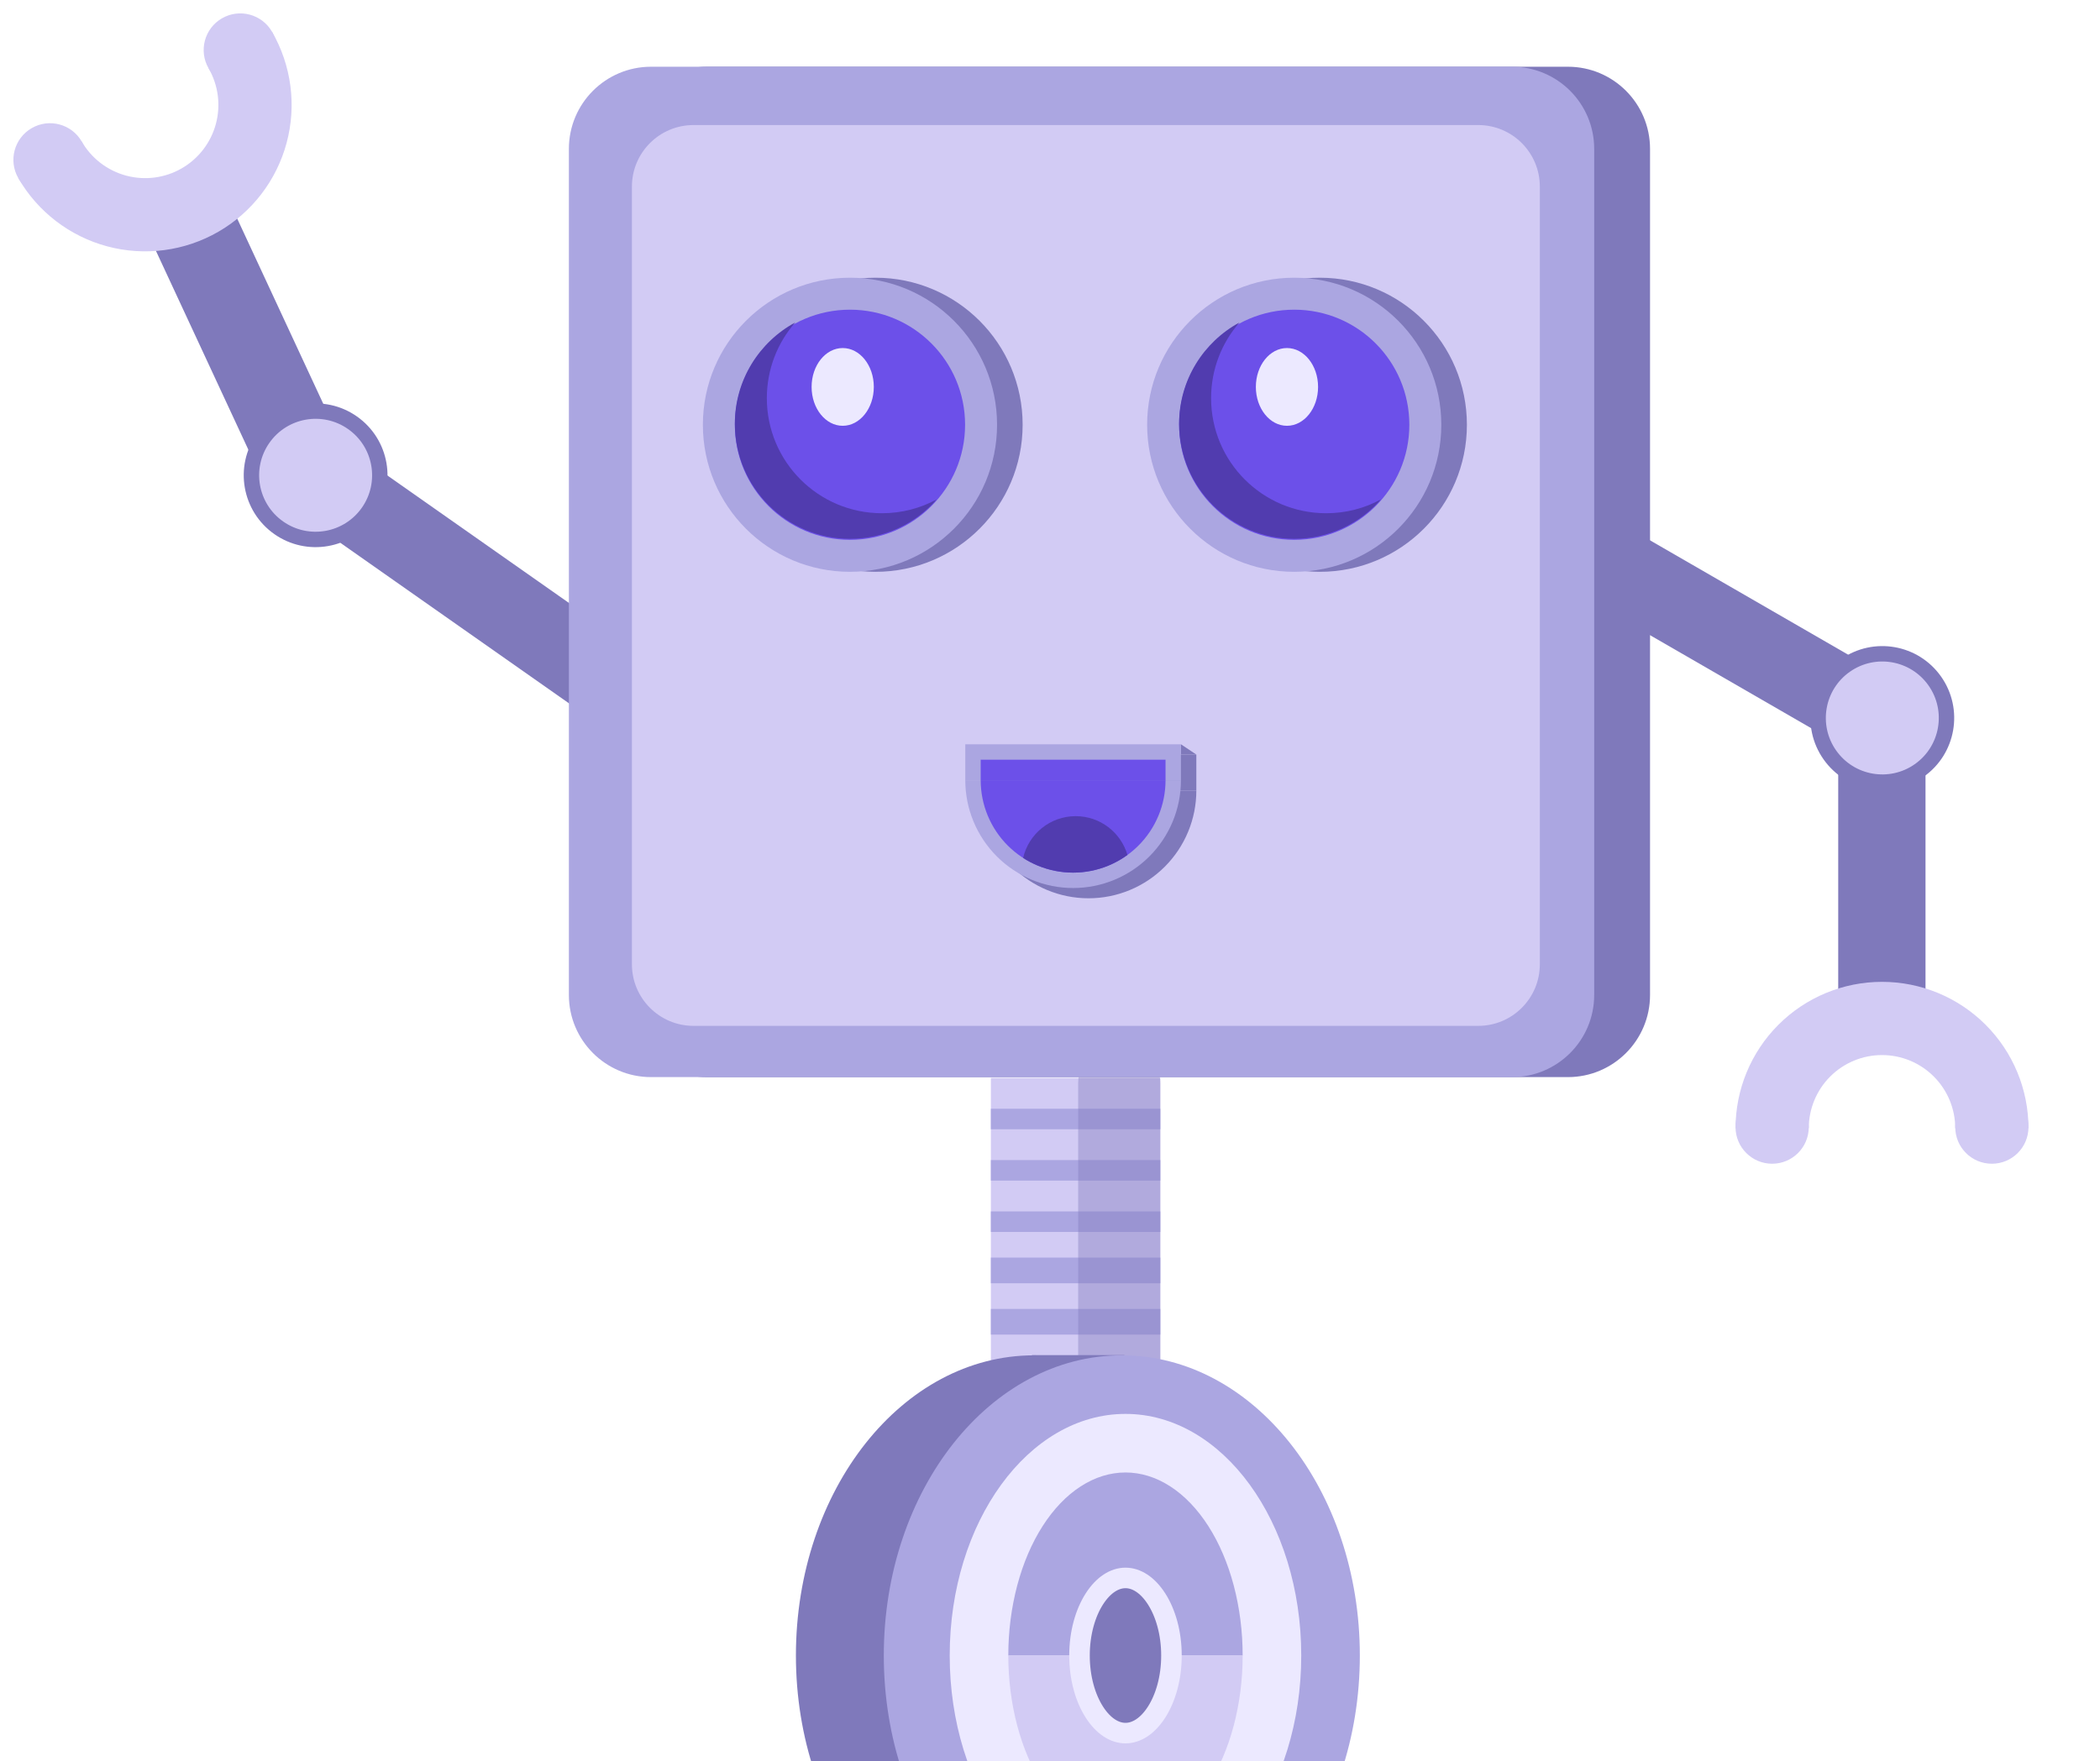
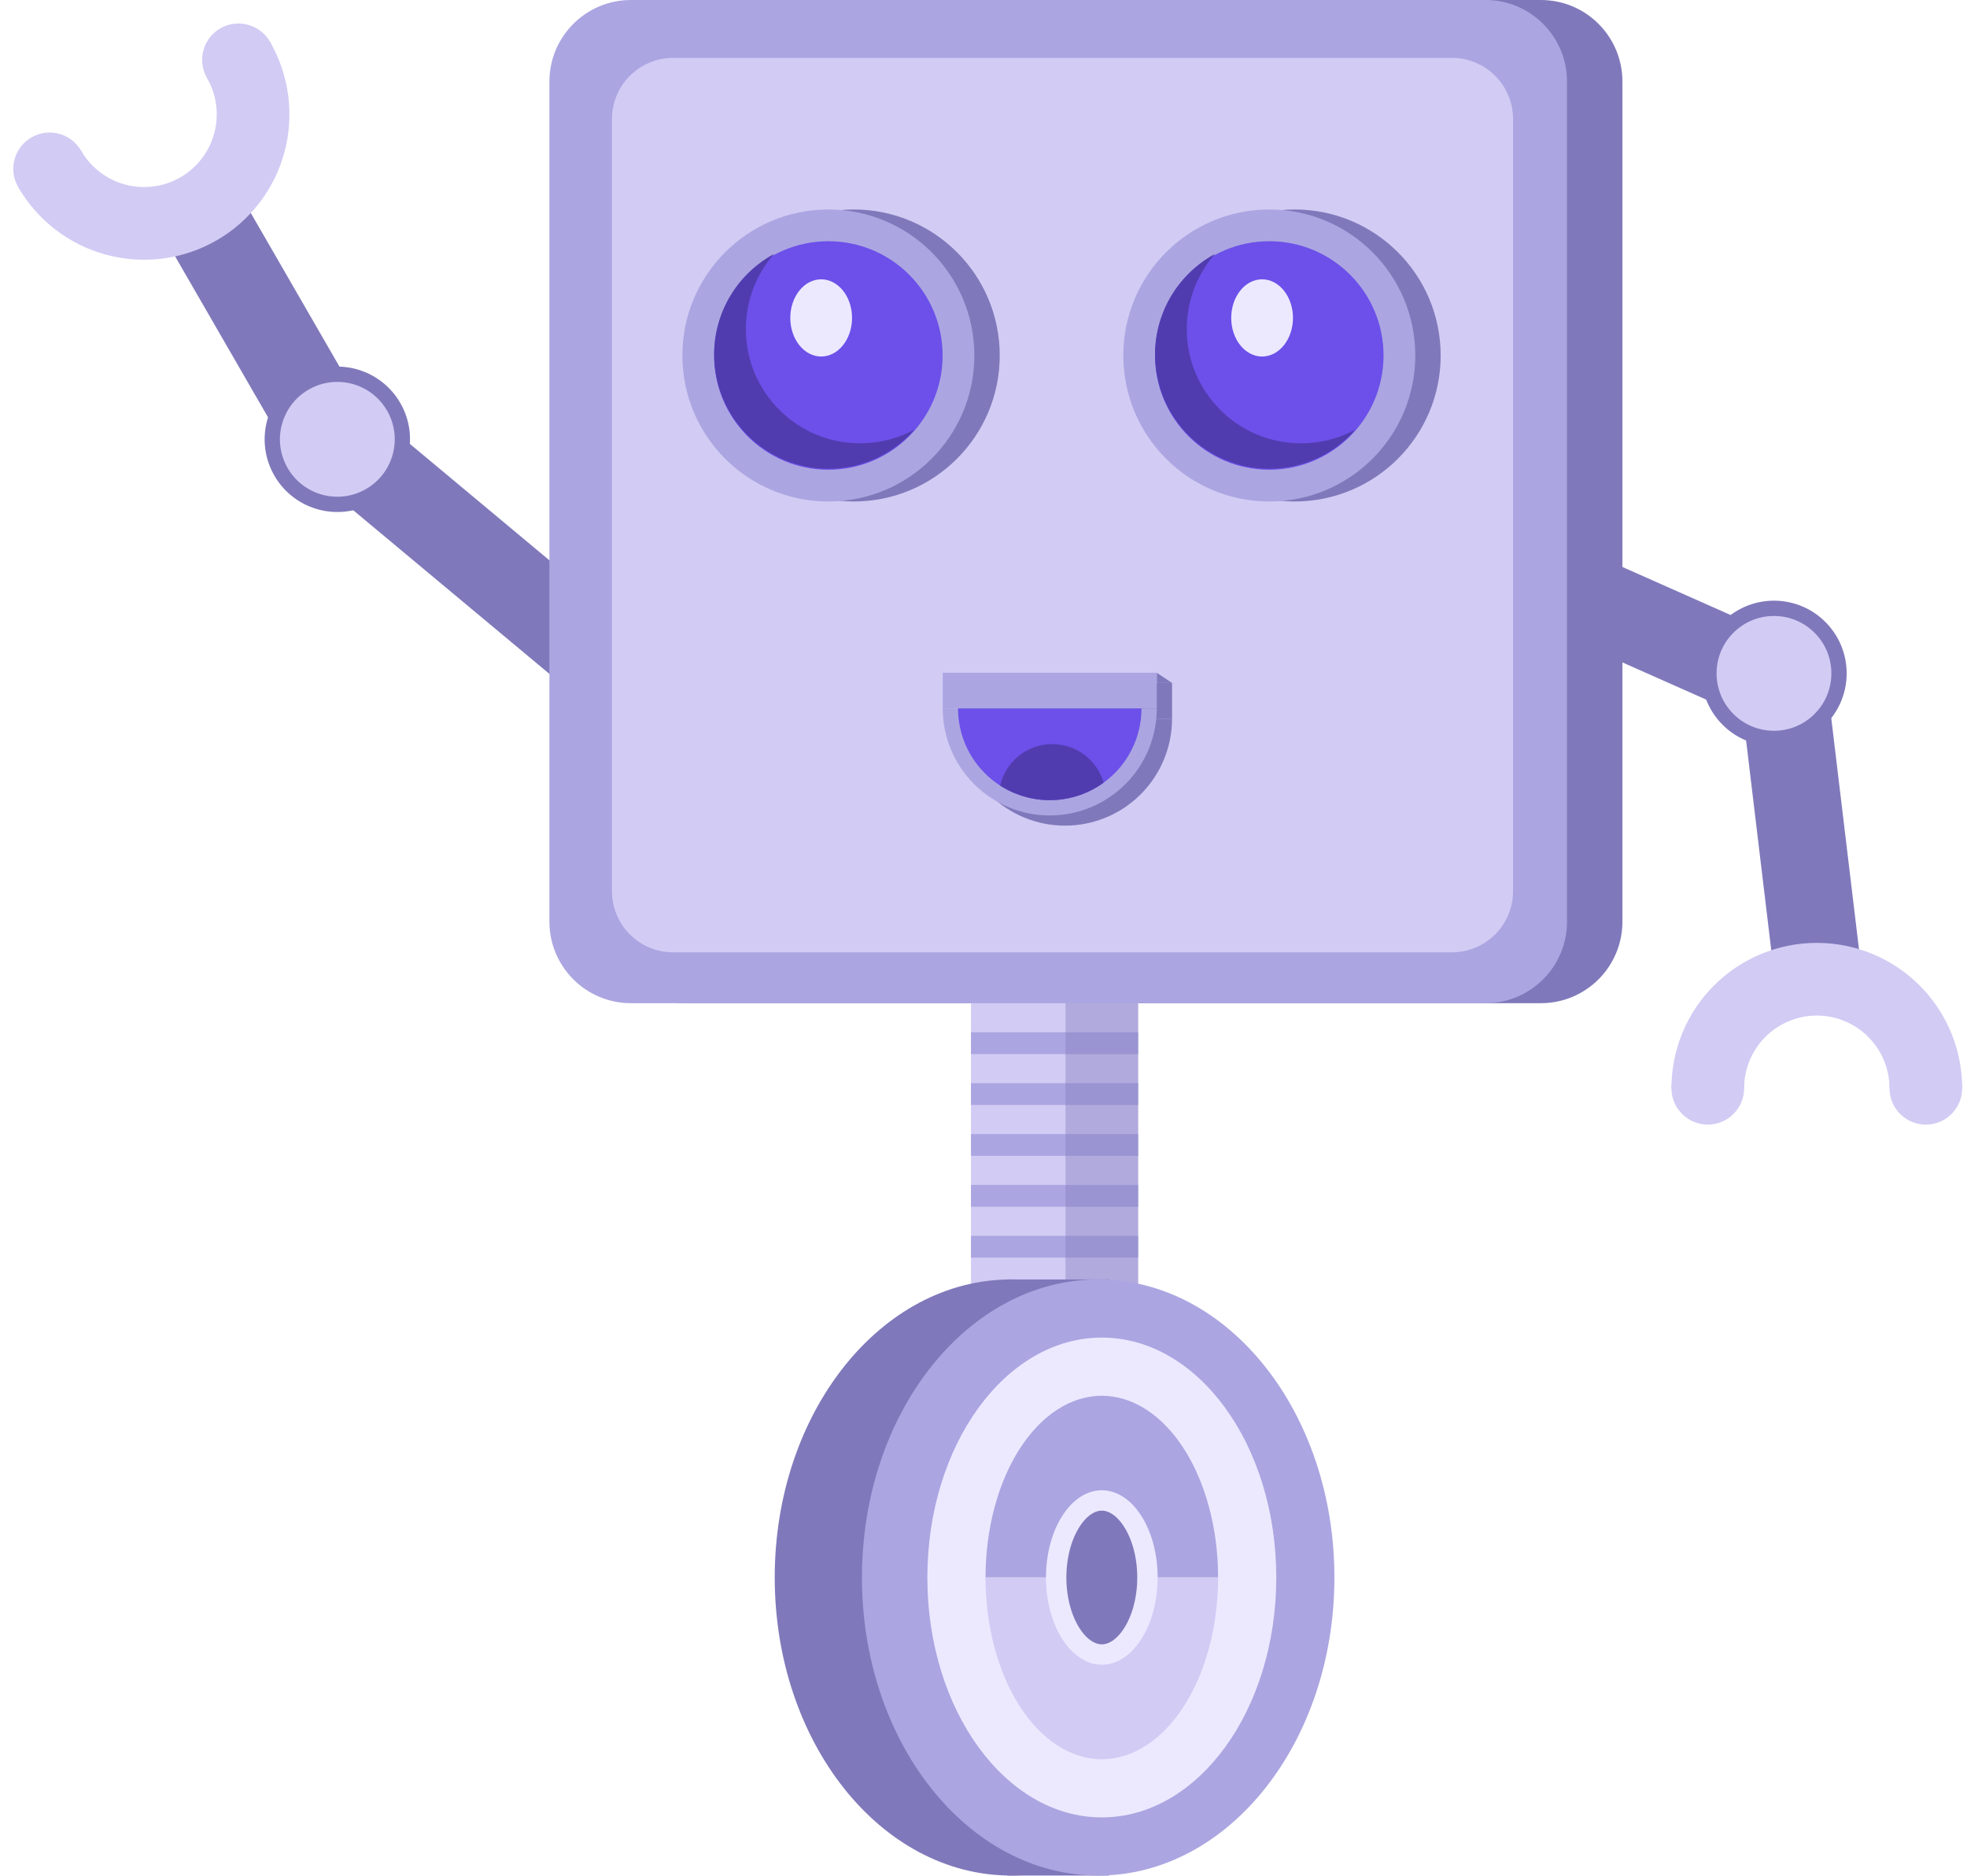
- <svg xmlns="http://www.w3.org/2000/svg" width="409" height="343" viewBox="0 0 409 343" fill="none">
-   <rect x="59.523" y="81.446" width="80" height="16" transform="rotate(35.0787 59.5225 81.4461)" fill="#7F79BB" />
-   <rect x="55.486" y="102.923" width="64" height="17" transform="rotate(-114.921 55.4863 102.923)" fill="#7F79BB" />
-   <circle cx="61.472" cy="92.591" r="12.5" transform="rotate(35.0787 61.4718 92.5906)" fill="#D2CBF4" stroke="#7F79BB" stroke-width="3" />
-   <rect width="80" height="16" transform="matrix(-0.866025 -0.5 -0.5 0.866025 378.543 138.278)" fill="#7F79BB" />
-   <rect width="64" height="17" transform="matrix(-4.87782e-08 -1 -1 4.87782e-08 375.016 198.352)" fill="#7F79BB" />
-   <circle r="12.5" transform="matrix(-0.818363 0.574702 0.574702 0.818363 366.604 139.87)" fill="#D2CBF4" stroke="#7F79BB" stroke-width="3" />
-   <rect x="225.985" y="210" width="58" height="33" transform="rotate(90 225.985 210)" fill="#D2CBF4" />
-   <rect x="225.985" y="226" width="4" height="33" transform="rotate(90 225.985 226)" fill="#ABA6E1" />
-   <rect x="225.985" y="236" width="4" height="33" transform="rotate(90 225.985 236)" fill="#ABA6E1" />
-   <rect x="225.985" y="245" width="5" height="33" transform="rotate(90 225.985 245)" fill="#ABA6E1" />
-   <rect x="225.985" y="255" width="5" height="33" transform="rotate(90 225.985 255)" fill="#ABA6E1" />
-   <rect x="225.985" y="216" width="4" height="33" transform="rotate(90 225.985 216)" fill="#ABA6E1" />
-   <rect opacity="0.4" x="225.985" y="203" width="77" height="16" rx="8" transform="rotate(90 225.985 203)" fill="#7F79BB" />
-   <rect x="121.675" y="13" width="199.69" height="196.837" rx="16" fill="#7F79BB" />
-   <rect x="110.798" y="13" width="199.69" height="196.837" rx="16" fill="#ABA6E1" />
-   <rect x="123.073" y="24.361" width="176.829" height="175.492" rx="12" fill="#D2CBF4" />
-   <path d="M230 147H233L230 145V147Z" fill="#7F79BB" />
-   <path d="M191.002 154C191.002 159.57 193.214 164.911 197.153 168.849C201.091 172.788 206.432 175 212.002 175C217.571 175 222.913 172.788 226.851 168.849C230.789 164.911 233.002 159.57 233.002 154L212.002 154L191.002 154Z" fill="#7F79BB" />
-   <rect x="191" y="147" width="42" height="7" fill="#7F79BB" />
-   <path d="M188.002 152C188.002 154.758 188.545 157.489 189.6 160.036C190.656 162.584 192.203 164.899 194.153 166.849C196.103 168.799 198.418 170.346 200.966 171.401C203.513 172.457 206.244 173 209.002 173C211.76 173 214.49 172.457 217.038 171.401C219.586 170.346 221.901 168.799 223.851 166.849C225.801 164.899 227.348 162.584 228.403 160.036C229.459 157.489 230.002 154.758 230.002 152H209.002L188.002 152Z" fill="#ABA6E1" />
-   <rect x="188" y="145" width="42" height="7" fill="#ABA6E1" />
-   <path d="M191.002 152C191.002 154.364 191.468 156.704 192.372 158.888C193.277 161.072 194.603 163.056 196.274 164.728C197.945 166.399 199.93 167.725 202.114 168.63C204.298 169.534 206.638 170 209.002 170C211.366 170 213.706 169.534 215.89 168.63C218.074 167.725 220.058 166.399 221.73 164.728C223.401 163.056 224.727 161.072 225.632 158.888C226.536 156.704 227.002 154.364 227.002 152H209.002L191.002 152Z" fill="#6C50E9" />
-   <rect x="191" y="148" width="36" height="4" fill="#6C50E9" />
-   <path fill-rule="evenodd" clip-rule="evenodd" d="M219.583 166.56C218.312 162.192 214.279 159 209.501 159C204.513 159 200.337 162.478 199.267 167.141C200.167 167.72 201.119 168.218 202.112 168.63C204.296 169.534 206.637 170 209.001 170C211.364 170 213.705 169.534 215.889 168.63C217.201 168.087 218.44 167.391 219.583 166.56Z" fill="#513CAF" />
-   <circle cx="257.049" cy="82.75" r="28.647" fill="#7F79BB" />
-   <circle cx="252.066" cy="82.75" r="28.647" fill="#ABA6E1" />
-   <circle cx="252.066" cy="82.75" r="22.42" fill="#6C50E9" />
-   <ellipse cx="250.652" cy="75.377" rx="6.059" ry="7.574" fill="#ECE9FF" />
-   <path fill-rule="evenodd" clip-rule="evenodd" d="M268.955 97.293C265.785 99.011 262.153 99.986 258.294 99.986C245.912 99.986 235.874 89.948 235.874 77.566C235.874 71.921 237.961 66.763 241.405 62.821C234.402 66.614 229.646 74.026 229.646 82.549C229.646 94.931 239.684 104.968 252.066 104.968C258.803 104.968 264.846 101.997 268.955 97.293Z" fill="#513CAF" />
-   <circle cx="170.524" cy="82.75" r="28.647" fill="#7F79BB" />
-   <circle cx="165.542" cy="82.75" r="28.647" fill="#ABA6E1" />
-   <circle cx="165.542" cy="82.75" r="22.42" fill="#6C50E9" />
-   <ellipse cx="164.128" cy="75.377" rx="6.059" ry="7.574" fill="#ECE9FF" />
-   <path fill-rule="evenodd" clip-rule="evenodd" d="M182.431 97.293C179.26 99.011 175.629 99.986 171.77 99.986C159.387 99.986 149.35 89.948 149.35 77.566C149.35 71.921 151.436 66.763 154.88 62.821C147.878 66.614 143.122 74.026 143.122 82.549C143.122 94.931 153.16 104.968 165.542 104.968C172.278 104.968 178.321 101.997 182.431 97.293Z" fill="#513CAF" />
-   <rect x="200.984" y="264" width="18" height="117" fill="#7F79BB" />
-   <ellipse cx="201.371" cy="322.519" rx="46.357" ry="58.481" fill="#7F79BB" />
-   <ellipse cx="218.487" cy="322.519" rx="46.357" ry="58.481" fill="#ABA6E1" />
-   <ellipse cx="219.2" cy="322.519" rx="34.233" ry="47.07" fill="#ECE9FF" />
-   <path d="M242.022 322.519C242.022 317.837 241.432 313.2 240.285 308.873C239.138 304.547 237.457 300.616 235.338 297.305C233.219 293.993 230.703 291.367 227.934 289.575C225.165 287.783 222.198 286.86 219.201 286.86C216.204 286.86 213.236 287.783 210.467 289.575C207.698 291.367 205.182 293.993 203.063 297.305C200.944 300.616 199.263 304.547 198.116 308.873C196.969 313.2 196.379 317.837 196.379 322.519L219.201 322.519H242.022Z" fill="#ABA6E1" />
-   <path d="M196.379 322.519C196.379 327.202 196.969 331.839 198.116 336.166C199.263 340.492 200.944 344.423 203.063 347.734C205.183 351.045 207.698 353.672 210.467 355.464C213.236 357.256 216.204 358.178 219.201 358.178C222.198 358.178 225.165 357.256 227.934 355.464C230.703 353.672 233.219 351.045 235.338 347.734C237.457 344.423 239.138 340.492 240.285 336.166C241.432 331.839 242.022 327.202 242.022 322.519L219.201 322.519L196.379 322.519Z" fill="#D2CBF4" />
-   <path d="M228.155 322.52C228.155 326.922 227.009 330.815 225.262 333.544C223.501 336.297 221.31 337.636 219.201 337.636C217.091 337.636 214.9 336.297 213.139 333.544C211.392 330.815 210.246 326.922 210.246 322.52C210.246 318.117 211.392 314.224 213.139 311.495C214.9 308.742 217.091 307.403 219.201 307.403C221.31 307.403 223.501 308.742 225.262 311.495C227.009 314.224 228.155 318.117 228.155 322.52Z" fill="#7F79BB" stroke="#ECE9FF" stroke-width="4" />
-   <path d="M3.565 34.703C7.348 41.256 13.579 46.037 20.887 47.995C28.195 49.953 35.982 48.928 42.534 45.145C49.086 41.362 53.867 35.131 55.825 27.823C57.784 20.515 56.758 12.728 52.976 6.176L40.623 13.308C42.514 16.584 43.027 20.477 42.048 24.131C41.069 27.785 38.678 30.901 35.402 32.792C32.126 34.684 28.233 35.196 24.579 34.217C20.925 33.238 17.809 30.848 15.918 27.572L3.565 34.703Z" fill="#D2CBF4" />
-   <circle cx="46.8" cy="9.742" r="7.132" transform="rotate(60 46.7997 9.7422)" fill="#D2CBF4" />
-   <circle cx="9.742" cy="31.137" r="7.132" transform="rotate(60 9.74212 31.1374)" fill="#D2CBF4" />
-   <path d="M338.016 219.806C338.016 212.24 341.022 204.984 346.371 199.634C351.721 194.284 358.977 191.278 366.543 191.278C374.109 191.278 381.365 194.284 386.715 199.634C392.065 204.984 395.07 212.24 395.07 219.806L380.807 219.806C380.807 216.023 379.304 212.395 376.629 209.72C373.954 207.045 370.326 205.542 366.543 205.542C362.76 205.542 359.132 207.045 356.457 209.72C353.782 212.395 352.28 216.023 352.28 219.806L338.016 219.806Z" fill="#D2CBF4" />
-   <circle r="7.132" transform="matrix(-4.37114e-08 -1 -1 4.37114e-08 387.939 219.581)" fill="#D2CBF4" />
-   <circle r="7.132" transform="matrix(-4.37114e-08 -1 -1 4.37114e-08 345.148 219.581)" fill="#D2CBF4" />
+ <svg xmlns="http://www.w3.org/2000/svg" width="386" height="368" viewBox="0 0 386 368" fill="none">
+   <rect x="42.937" y="30.917" width="58.614" height="17.116" rx="8.558" transform="rotate(60 42.937 30.917)" fill="#7F79BB" />
+   <circle cx="125.048" cy="106.127" r="15.616" fill="#D2CBF4" stroke="#7F79BB" stroke-width="3" />
+   <rect x="68.397" y="77.059" width="86.337" height="17.116" rx="8.558" transform="rotate(39.8295 68.3965 77.0586)" fill="#7F79BB" />
+   <circle cx="66.198" cy="86.197" r="12.764" transform="rotate(62.8889 66.1983 86.1965)" fill="#D2CBF4" stroke="#7F79BB" stroke-width="3" />
+   <rect width="86.337" height="17.116" rx="8.558" transform="matrix(-0.913987 -0.405743 -0.405743 0.913987 356.858 128.327)" fill="#7F79BB" />
+   <rect width="68.442" height="17.116" rx="8.558" transform="matrix(0.119129 0.992879 0.992879 -0.119129 340.749 129.435)" fill="#7F79BB" />
+   <circle r="15.616" transform="matrix(-1 0 0 1 293.241 97.1163)" fill="#D2CBF4" stroke="#7F79BB" stroke-width="3" />
+   <circle r="12.764" transform="matrix(0.655708 0.755014 0.755014 -0.655708 348.122 132.122)" fill="#D2CBF4" stroke="#7F79BB" stroke-width="3" />
+   <rect x="118.692" width="199.69" height="196.837" rx="16" fill="#7F79BB" />
+   <rect x="223.35" y="148.341" width="149.767" height="32.806" rx="16.403" transform="rotate(90 223.35 148.341)" fill="#D2CBF4" />
+   <rect x="197.675" y="251.039" width="19.969" height="116.961" fill="#7F79BB" />
+   <ellipse cx="198.388" cy="309.52" rx="46.357" ry="58.481" fill="#7F79BB" />
+   <rect x="223.35" y="212.527" width="4.279" height="32.806" transform="rotate(90 223.35 212.527)" fill="#ABA6E1" />
+   <rect x="223.35" y="222.512" width="4.279" height="32.806" transform="rotate(90 223.35 222.512)" fill="#ABA6E1" />
+   <rect x="223.35" y="232.496" width="4.279" height="32.806" transform="rotate(90 223.35 232.496)" fill="#ABA6E1" />
+   <rect x="223.35" y="242.48" width="4.279" height="32.806" transform="rotate(90 223.35 242.48)" fill="#ABA6E1" />
+   <rect x="223.35" y="202.543" width="4.279" height="32.806" transform="rotate(90 223.35 202.543)" fill="#ABA6E1" />
+   <rect opacity="0.4" x="223.35" y="148.341" width="149.767" height="14.264" rx="7.132" transform="rotate(90 223.35 148.341)" fill="#7F79BB" />
+   <rect x="107.815" width="199.69" height="196.837" rx="16" fill="#ABA6E1" />
+   <rect x="120.09" y="11.36" width="176.829" height="175.492" rx="12" fill="#D2CBF4" />
+   <path d="M227 134H230L227 132V134Z" fill="#7F79BB" />
+   <path d="M188.002 141C188.002 146.57 190.214 151.911 194.153 155.849C198.091 159.788 203.432 162 209.002 162C214.571 162 219.913 159.788 223.851 155.849C227.789 151.911 230.002 146.57 230.002 141L209.002 141L188.002 141Z" fill="#7F79BB" />
+   <rect x="188" y="134" width="42" height="7" fill="#7F79BB" />
+   <path d="M185.002 139C185.002 141.758 185.545 144.489 186.6 147.036C187.656 149.584 189.203 151.899 191.153 153.849C193.103 155.799 195.418 157.346 197.966 158.401C200.513 159.457 203.244 160 206.002 160C208.76 160 211.49 159.457 214.038 158.401C216.586 157.346 218.901 155.799 220.851 153.849C222.801 151.899 224.348 149.584 225.403 147.036C226.459 144.489 227.002 141.758 227.002 139H206.002L185.002 139Z" fill="#ABA6E1" />
+   <rect x="185" y="132" width="42" height="7" fill="#ABA6E1" />
+   <path d="M188.002 139C188.002 141.364 188.468 143.704 189.372 145.888C190.277 148.072 191.603 150.056 193.274 151.728C194.945 153.399 196.93 154.725 199.114 155.63C201.298 156.534 203.638 157 206.002 157C208.366 157 210.706 156.534 212.89 155.63C215.074 154.725 217.058 153.399 218.73 151.728C220.401 150.056 221.727 148.072 222.632 145.888C223.536 143.704 224.002 141.364 224.002 139H206.002L188.002 139Z" fill="#6C50E9" />
+   <circle cx="254.066" cy="69.75" r="28.647" fill="#7F79BB" />
+   <circle cx="249.084" cy="69.75" r="28.647" fill="#ABA6E1" />
+   <circle cx="249.084" cy="69.75" r="22.42" fill="#6C50E9" />
+   <ellipse cx="247.67" cy="62.378" rx="6.059" ry="7.574" fill="#ECE9FF" />
+   <path fill-rule="evenodd" clip-rule="evenodd" d="M265.973 84.293C262.802 86.011 259.171 86.986 255.312 86.986C242.929 86.986 232.892 76.948 232.892 64.566C232.892 58.921 234.978 53.763 238.422 49.821C231.42 53.614 226.664 61.026 226.664 69.549C226.664 81.931 236.702 91.968 249.084 91.968C255.82 91.968 261.863 88.997 265.973 84.293Z" fill="#513CAF" />
+   <circle cx="167.54" cy="69.75" r="28.647" fill="#7F79BB" />
+   <circle cx="162.558" cy="69.75" r="28.647" fill="#ABA6E1" />
+   <circle cx="162.558" cy="69.75" r="22.42" fill="#6C50E9" />
+   <ellipse cx="161.145" cy="62.378" rx="6.059" ry="7.574" fill="#ECE9FF" />
+   <path fill-rule="evenodd" clip-rule="evenodd" d="M179.448 84.293C176.277 86.011 172.645 86.986 168.786 86.986C156.404 86.986 146.366 76.948 146.366 64.566C146.366 58.921 148.453 53.763 151.897 49.821C144.894 53.614 140.139 61.026 140.139 69.549C140.139 81.931 150.176 91.968 162.558 91.968C169.295 91.968 175.338 88.997 179.448 84.293Z" fill="#513CAF" />
+   <ellipse cx="215.505" cy="309.52" rx="46.357" ry="58.481" fill="#ABA6E1" />
+   <ellipse cx="216.218" cy="309.519" rx="34.233" ry="47.07" fill="#ECE9FF" />
+   <path d="M239.039 309.519C239.039 304.836 238.449 300.2 237.302 295.873C236.155 291.547 234.474 287.616 232.355 284.305C230.236 280.993 227.72 278.367 224.951 276.575C222.182 274.783 219.215 273.86 216.218 273.86C213.221 273.86 210.253 274.783 207.484 276.575C204.715 278.367 202.2 280.993 200.08 284.305C197.961 287.616 196.28 291.547 195.133 295.873C193.986 300.2 193.396 304.836 193.396 309.519L216.218 309.519H239.039Z" fill="#ABA6E1" />
+   <path d="M193.396 309.52C193.396 314.203 193.986 318.84 195.133 323.166C196.28 327.492 197.961 331.423 200.08 334.734C202.2 338.046 204.715 340.672 207.484 342.464C210.253 344.256 213.221 345.179 216.218 345.179C219.215 345.179 222.182 344.256 224.951 342.464C227.72 340.672 230.236 338.046 232.355 334.734C234.474 331.423 236.155 327.492 237.302 323.166C238.449 318.84 239.04 314.203 239.04 309.52L216.218 309.52L193.396 309.52Z" fill="#D2CBF4" />
+   <path d="M225.172 309.52C225.172 313.922 224.026 317.815 222.279 320.545C220.518 323.297 218.327 324.636 216.218 324.636C214.108 324.636 211.918 323.297 210.156 320.545C208.409 317.815 207.263 313.922 207.263 309.52C207.263 305.117 208.409 301.224 210.156 298.495C211.918 295.743 214.108 294.403 216.218 294.403C218.327 294.403 220.518 295.743 222.279 298.495C224.026 301.224 225.172 305.117 225.172 309.52Z" fill="#7F79BB" stroke="#ECE9FF" stroke-width="4" />
+   <path d="M3.566 36.703C7.349 43.255 13.579 48.036 20.887 49.994C28.196 51.953 35.982 50.928 42.534 47.145C49.087 43.362 53.868 37.131 55.826 29.823C57.784 22.515 56.759 14.728 52.976 8.176L40.623 15.308C42.515 18.584 43.028 22.477 42.048 26.131C41.069 29.785 38.679 32.901 35.403 34.792C32.127 36.683 28.233 37.196 24.579 36.217C20.925 35.238 17.81 32.847 15.918 29.571L3.566 36.703Z" fill="#D2CBF4" />
+   <circle cx="46.8" cy="11.742" r="7.132" transform="rotate(60 46.7997 11.7422)" fill="#D2CBF4" />
+   <circle cx="9.742" cy="33.138" r="7.132" transform="rotate(60 9.74164 33.1377)" fill="#D2CBF4" />
+   <path d="M328 213.527C328 205.961 331.005 198.705 336.355 193.356C341.705 188.006 348.961 185 356.527 185C364.093 185 371.349 188.006 376.699 193.356C382.049 198.705 385.054 205.961 385.054 213.527L370.791 213.527C370.791 209.744 369.288 206.116 366.613 203.441C363.938 200.767 360.31 199.264 356.527 199.264C352.744 199.264 349.116 200.767 346.441 203.441C343.766 206.116 342.264 209.744 342.264 213.527L328 213.527Z" fill="#D2CBF4" />
+   <circle r="7.132" transform="matrix(-4.37114e-08 -1 -1 4.37114e-08 377.922 213.527)" fill="#D2CBF4" />
+   <circle r="7.132" transform="matrix(-4.37114e-08 -1 -1 4.37114e-08 335.132 213.527)" fill="#D2CBF4" />
+   <path fill-rule="evenodd" clip-rule="evenodd" d="M216.583 153.56C215.312 149.192 211.279 146 206.5 146C201.512 146 197.337 149.478 196.266 154.141C197.166 154.72 198.118 155.218 199.112 155.63C201.296 156.534 203.636 157 206 157C208.364 157 210.705 156.534 212.888 155.63C214.2 155.087 215.44 154.391 216.583 153.56Z" fill="#513CAF" />
</svg>
